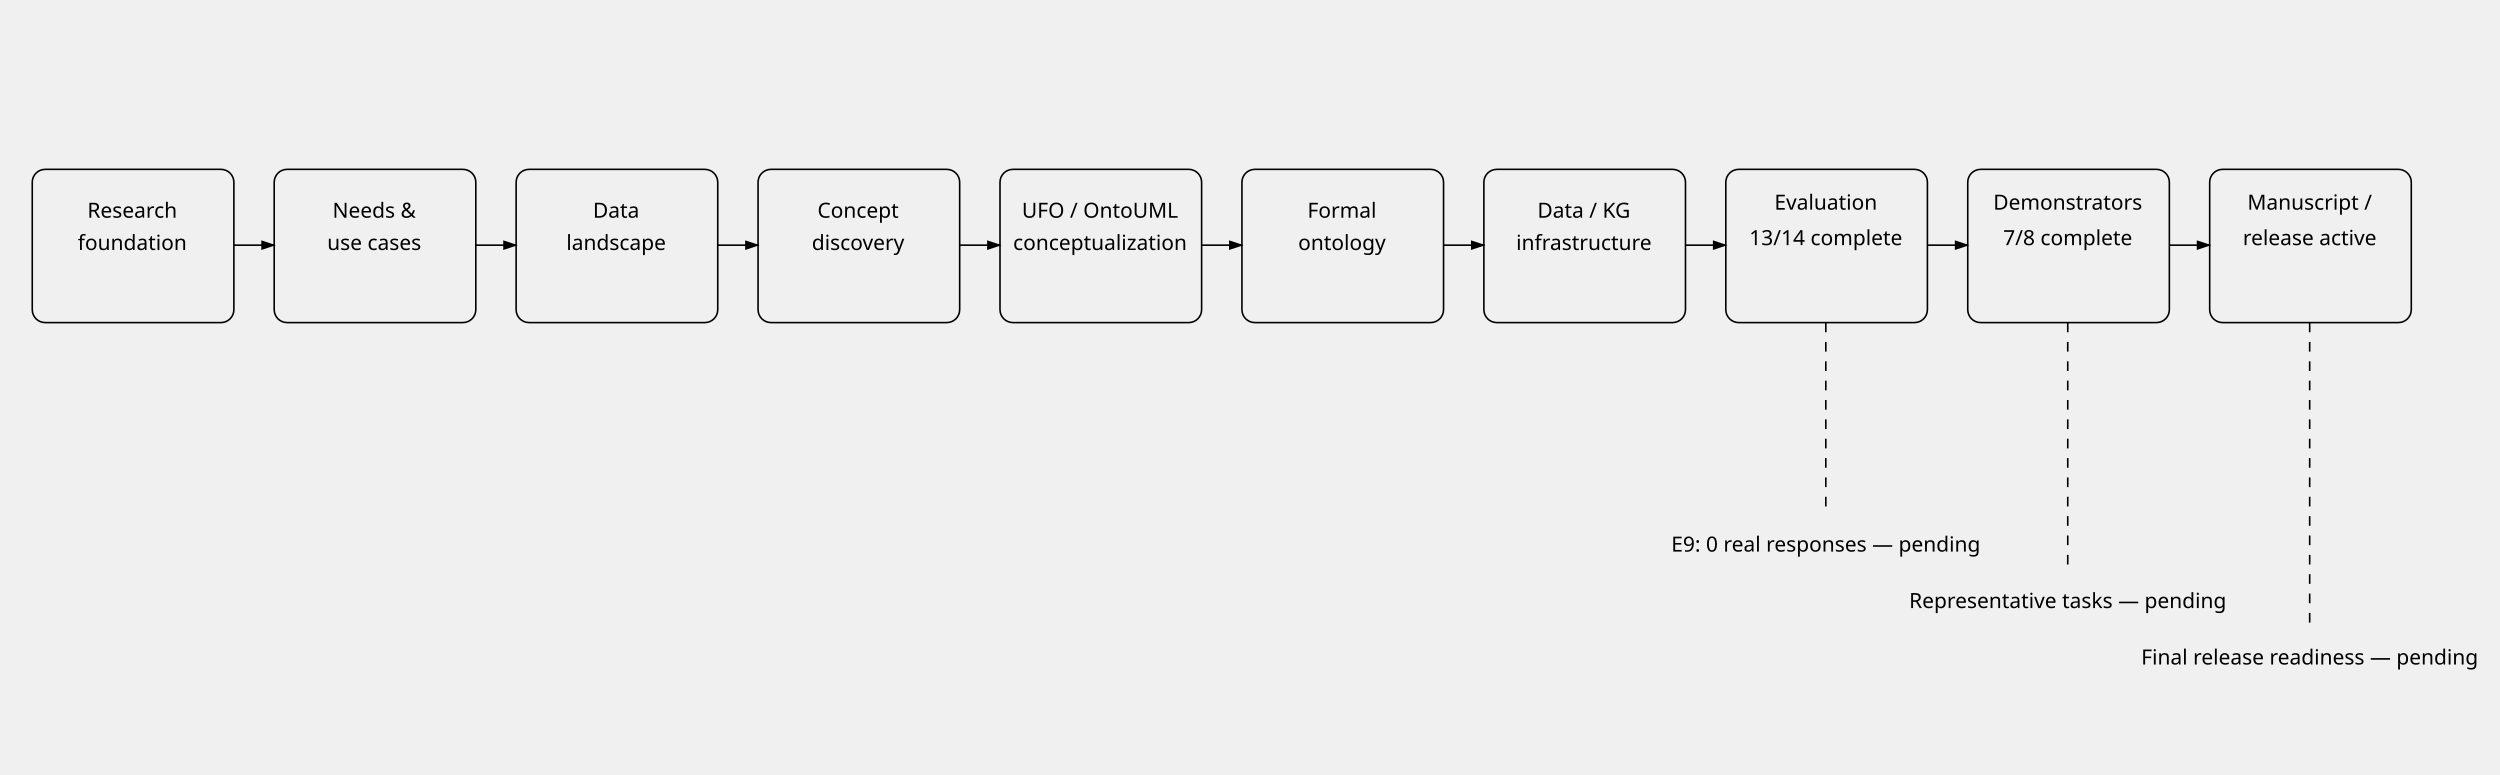
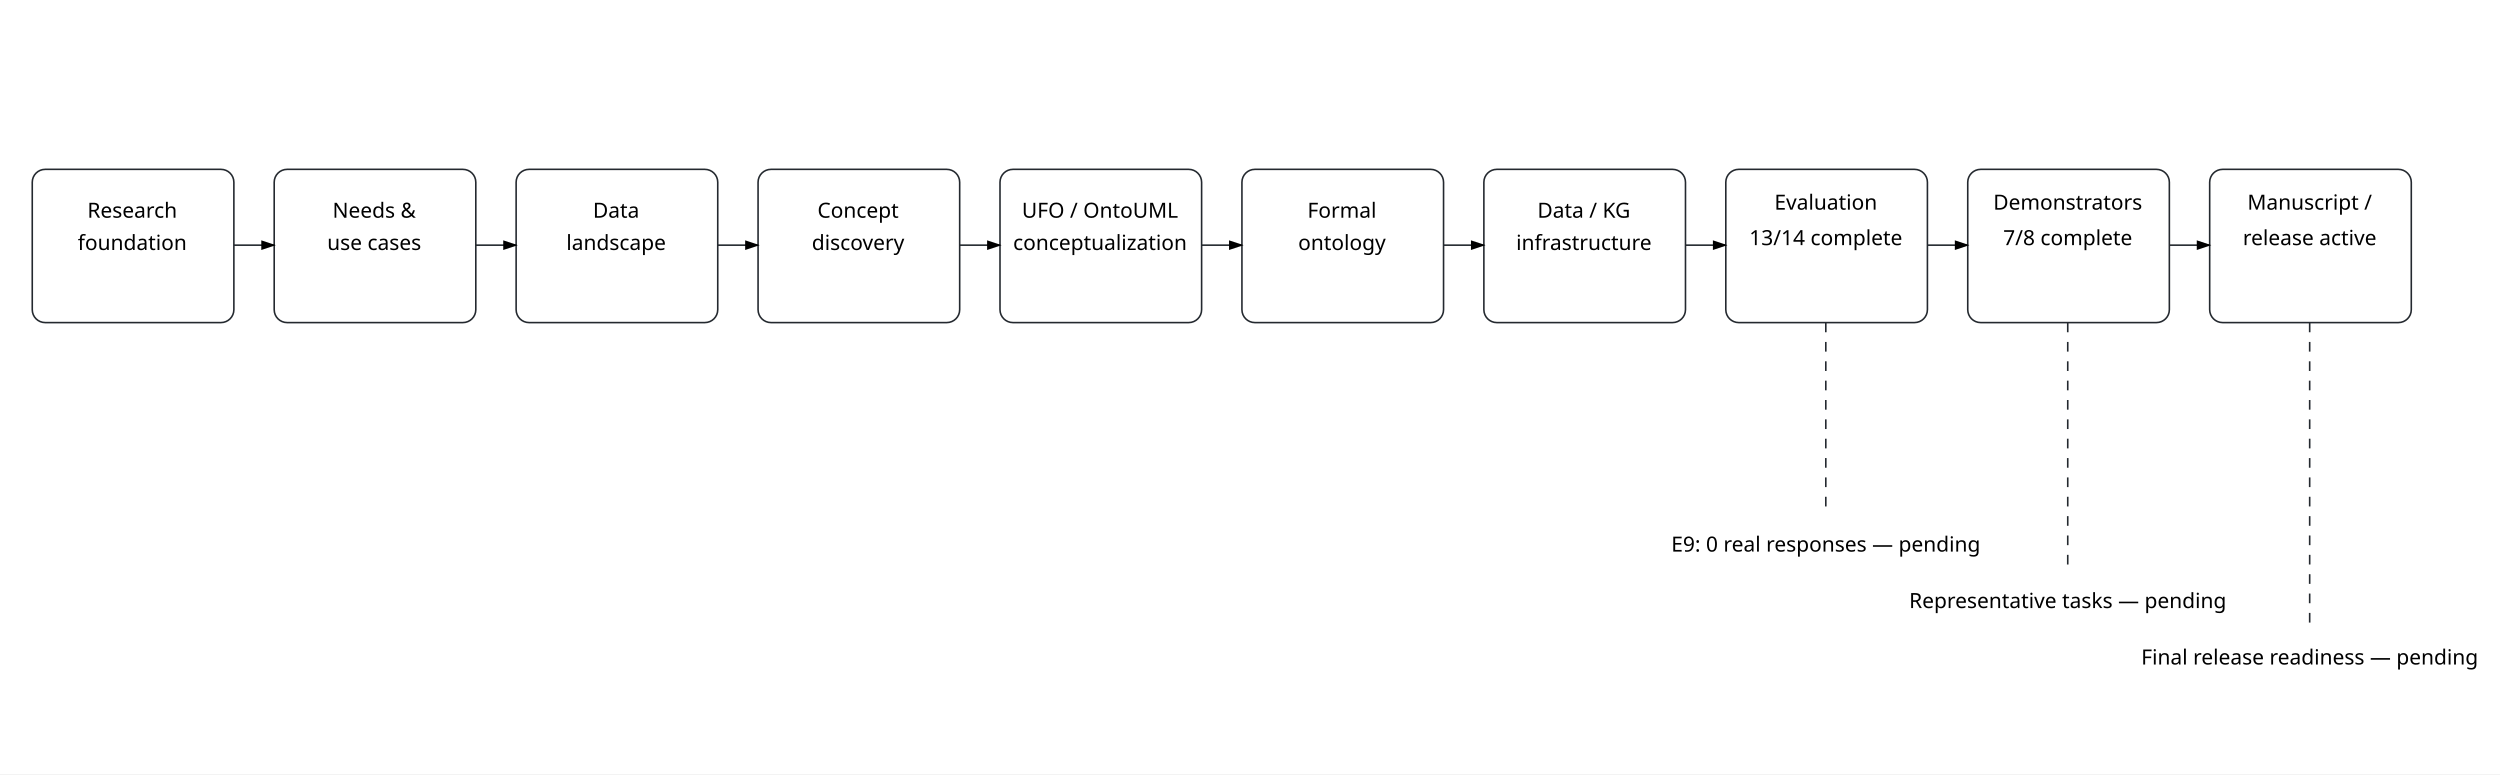
- <svg xmlns="http://www.w3.org/2000/svg" viewBox="0 0 1550 480" role="img" aria-labelledby="title desc">
+ <svg xmlns="http://www.w3.org/2000/svg" viewBox="0 0 1550 480" role="img" aria-labelledby="title desc" data-theme-safe="true" style="color:#24292f;background:#ffffff">
+   <rect id="diagram-background" x="0" y="0" width="100%" height="100%" fill="#ffffff" stroke="none" pointer-events="none" />
  <defs>
    <marker id="a" markerWidth="10" markerHeight="10" refX="8" refY="3" orient="auto">
      <path d="M0,0 L0,6 L9,3 z" />
    </marker>
    <style>text{font-family:sans-serif}.p{stroke-dasharray:6 6}</style>
  </defs>
  <g fill="none" stroke="currentColor">
    <rect x="20" y="105" width="125" height="95" rx="8" />
    <rect x="170" y="105" width="125" height="95" rx="8" />
    <rect x="320" y="105" width="125" height="95" rx="8" />
    <rect x="470" y="105" width="125" height="95" rx="8" />
    <rect x="620" y="105" width="125" height="95" rx="8" />
    <rect x="770" y="105" width="125" height="95" rx="8" />
    <rect x="920" y="105" width="125" height="95" rx="8" />
    <rect x="1070" y="105" width="125" height="95" rx="8" />
    <rect x="1220" y="105" width="125" height="95" rx="8" />
    <rect x="1370" y="105" width="125" height="95" rx="8" />
    <line x1="145" y1="152" x2="170" y2="152" marker-end="url(#a)" />
    <line x1="295" y1="152" x2="320" y2="152" marker-end="url(#a)" />
    <line x1="445" y1="152" x2="470" y2="152" marker-end="url(#a)" />
    <line x1="595" y1="152" x2="620" y2="152" marker-end="url(#a)" />
    <line x1="745" y1="152" x2="770" y2="152" marker-end="url(#a)" />
    <line x1="895" y1="152" x2="920" y2="152" marker-end="url(#a)" />
    <line x1="1045" y1="152" x2="1070" y2="152" marker-end="url(#a)" />
    <line x1="1195" y1="152" x2="1220" y2="152" marker-end="url(#a)" />
    <line x1="1345" y1="152" x2="1370" y2="152" marker-end="url(#a)" />
    <line class="p" x1="1132" y1="200" x2="1132" y2="320" />
    <line class="p" x1="1282" y1="200" x2="1282" y2="355" />
    <line class="p" x1="1432" y1="200" x2="1432" y2="390" />
  </g>
  <g font-size="13" text-anchor="middle">
    <text x="82" y="135">Research</text>
    <text x="82" y="155">foundation</text>
    <text x="232" y="135">Needs &amp;</text>
    <text x="232" y="155">use cases</text>
    <text x="382" y="135">Data</text>
    <text x="382" y="155">landscape</text>
    <text x="532" y="135">Concept</text>
    <text x="532" y="155">discovery</text>
    <text x="682" y="135">UFO / OntoUML</text>
    <text x="682" y="155">conceptualization</text>
    <text x="832" y="135">Formal</text>
    <text x="832" y="155">ontology</text>
    <text x="982" y="135">Data / KG</text>
    <text x="982" y="155">infrastructure</text>
    <text x="1132" y="130">Evaluation</text>
    <text x="1132" y="152">13/14 complete</text>
    <text x="1282" y="130">Demonstrators</text>
    <text x="1282" y="152">7/8 complete</text>
    <text x="1432" y="130">Manuscript /</text>
    <text x="1432" y="152">release active</text>
    <text x="1132" y="342">E9: 0 real responses — pending</text>
    <text x="1282" y="377">Representative tasks — pending</text>
    <text x="1432" y="412">Final release readiness — pending</text>
  </g>
</svg>
